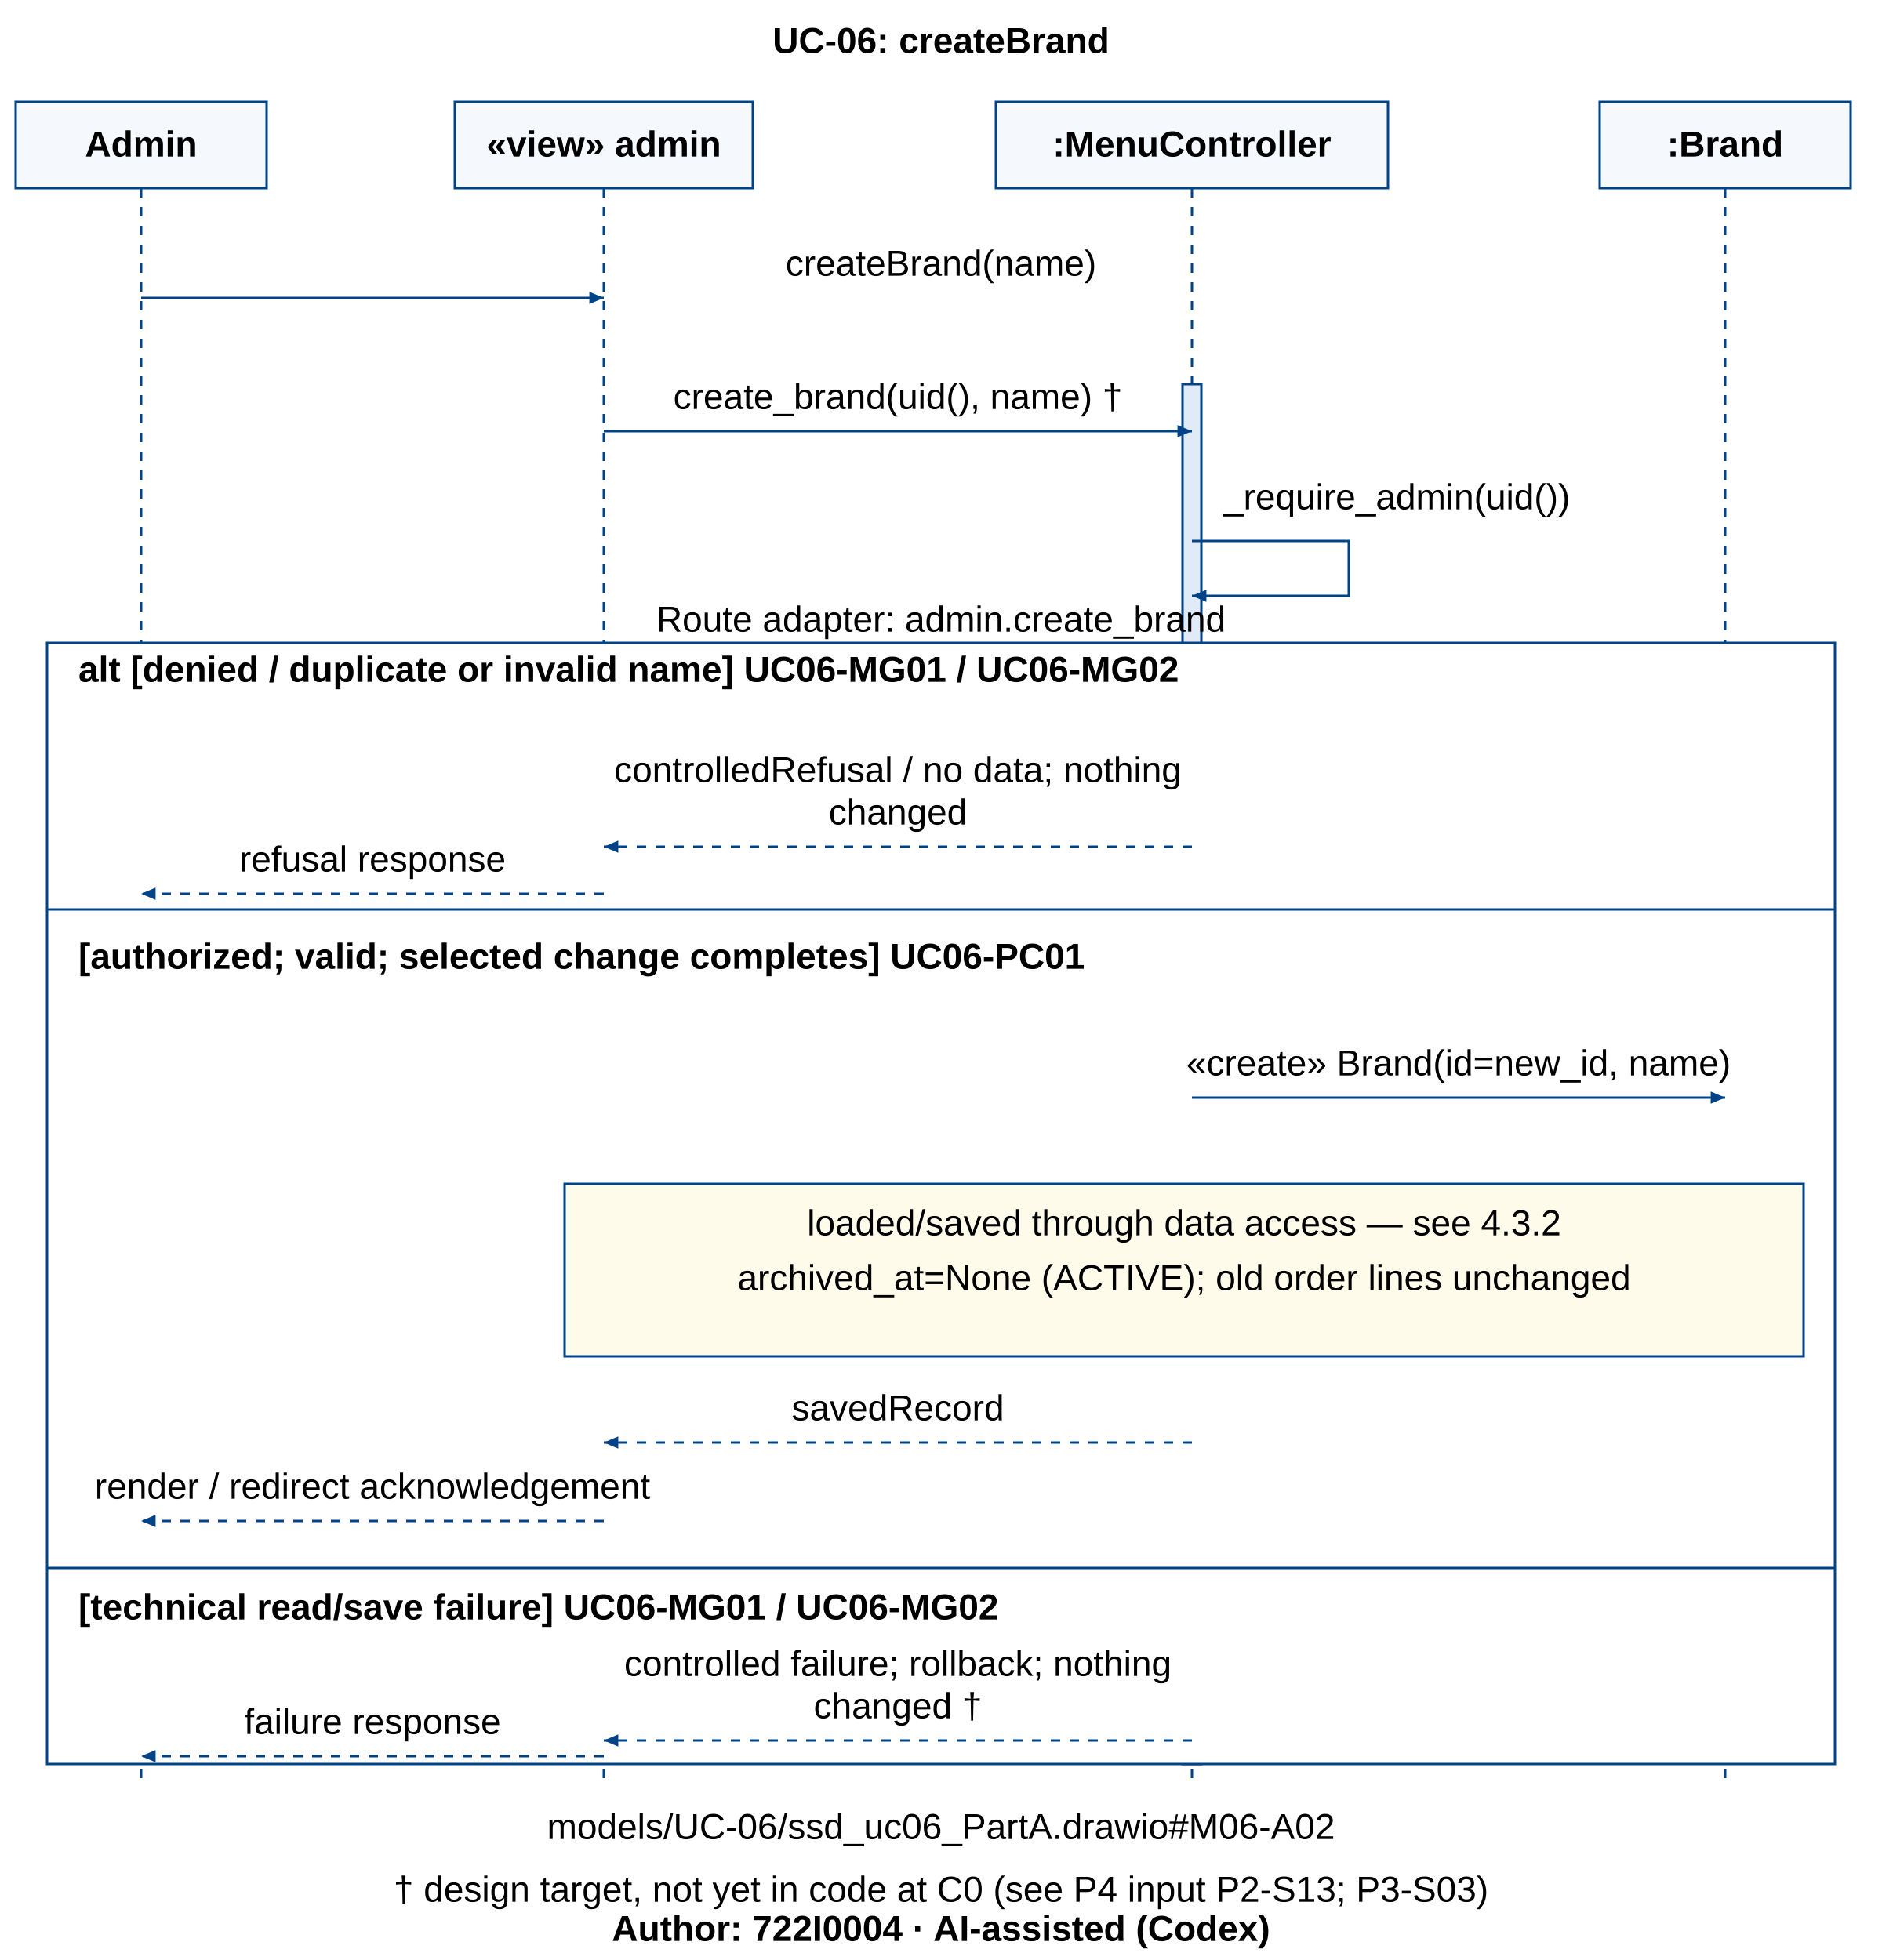
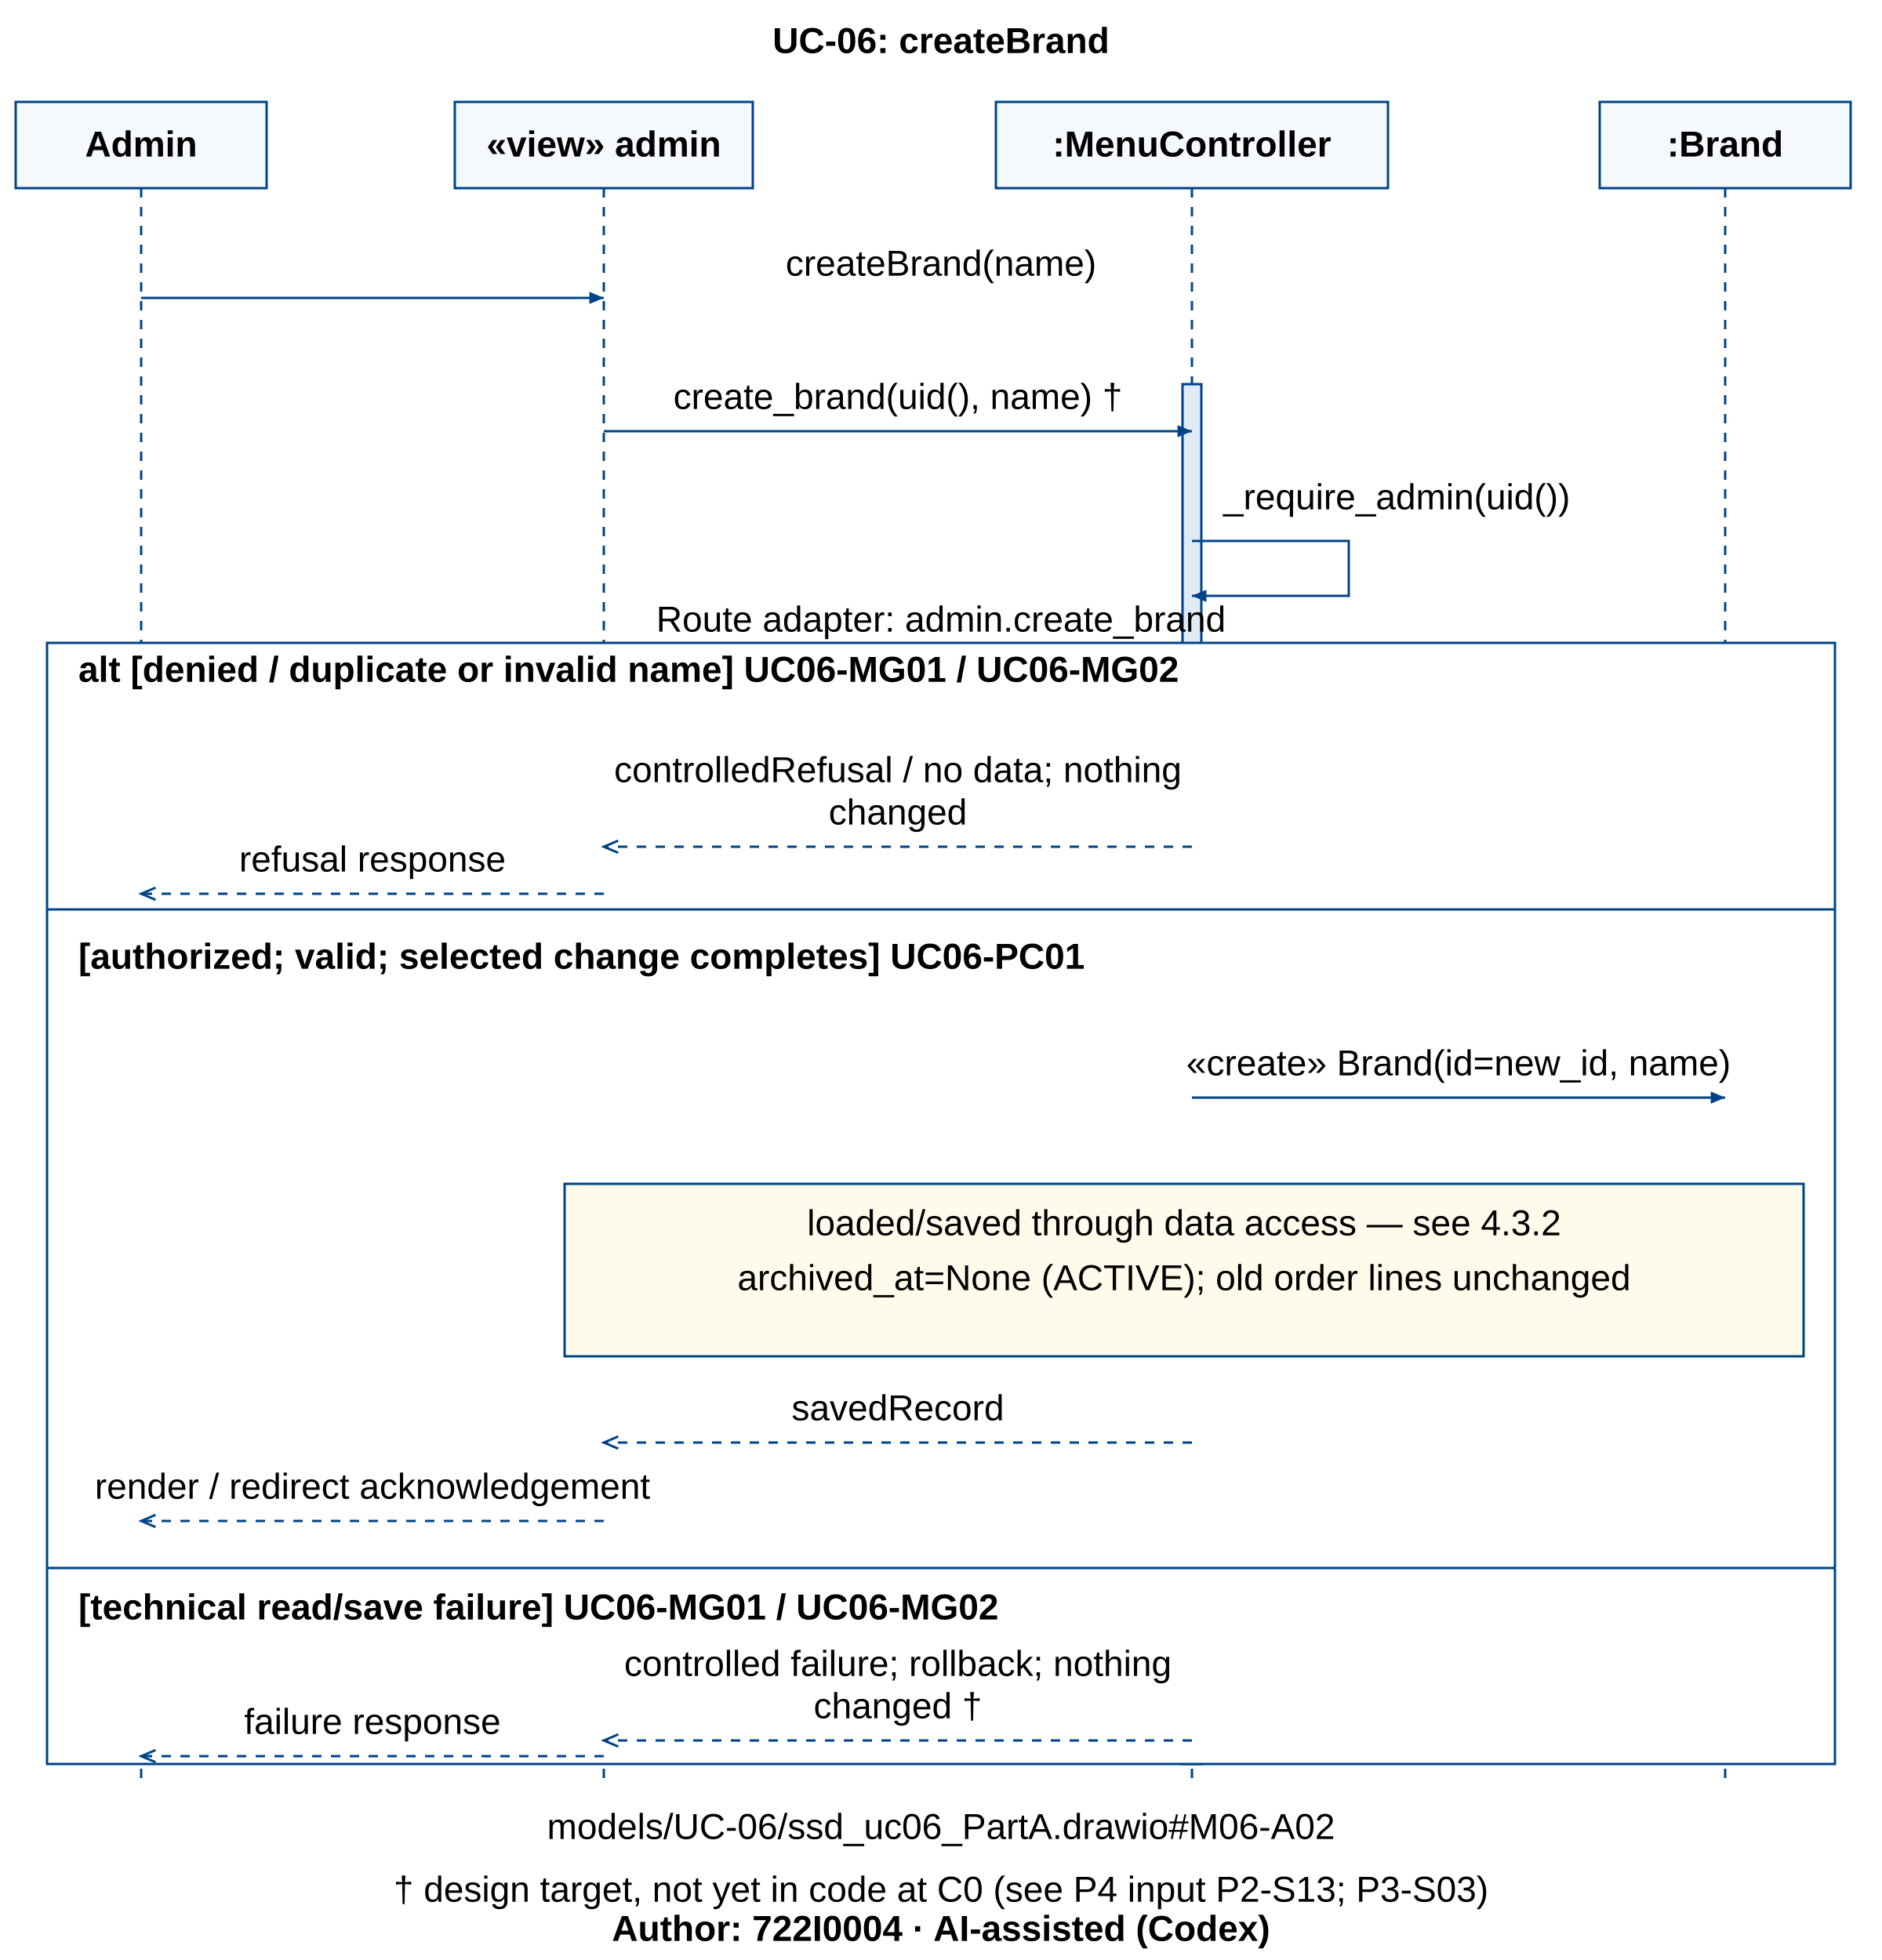
<svg xmlns="http://www.w3.org/2000/svg" width="1200" height="1250" viewBox="0 0 1200 1250">
  <rect width="1200" height="1250" fill="white" />
  <text x="600" y="33.82" text-anchor="middle" font-family="Arial" font-size="23" font-weight="bold">UC-06: createBrand</text>
  <text x="600" y="1237.82" text-anchor="middle" font-family="Arial" font-size="23" font-weight="bold">Author: 722I0004 · AI-assisted (Codex)</text>
  <rect x="10.0" y="65" width="160" height="55" fill="#F5F9FD" stroke="#004387" stroke-width="1.5" />
  <text x="90" y="99.82" text-anchor="middle" font-family="Arial" font-size="23" font-weight="bold">Admin</text>
  <polyline points="90,120 90,1135" fill="none" stroke="#004387" stroke-width="1.5" stroke-dasharray="6 6" />
  <rect x="290.0" y="65" width="190" height="55" fill="#F5F9FD" stroke="#004387" stroke-width="1.5" />
  <text x="385" y="99.82" text-anchor="middle" font-family="Arial" font-size="23" font-weight="bold">«view» admin</text>
  <polyline points="385,120 385,1135" fill="none" stroke="#004387" stroke-width="1.5" stroke-dasharray="6 6" />
  <rect x="635.0" y="65" width="250" height="55" fill="#F5F9FD" stroke="#004387" stroke-width="1.5" />
  <text x="760" y="99.82" text-anchor="middle" font-family="Arial" font-size="23" font-weight="bold">:MenuController</text>
  <polyline points="760,120 760,1135" fill="none" stroke="#004387" stroke-width="1.5" stroke-dasharray="6 6" />
  <rect x="1020.0" y="65" width="160" height="55" fill="#F5F9FD" stroke="#004387" stroke-width="1.5" />
  <text x="1100" y="99.82" text-anchor="middle" font-family="Arial" font-size="23" font-weight="bold">:Brand</text>
  <polyline points="1100,120 1100,1135" fill="none" stroke="#004387" stroke-width="1.5" stroke-dasharray="6 6" />
  <rect x="754" y="245" width="12" height="880" fill="#E0EBF7" stroke="#004387" stroke-width="1.5" />
  <text x="600" y="175.82" text-anchor="middle" font-family="Arial" font-size="23" font-weight="normal">createBrand(name)</text>
  <polyline points="90,190 385,190" fill="none" stroke="#004387" stroke-width="1.5" />
  <polygon points="385,190 375.789,193.894 375.789,186.106" fill="#004387" />
  <text x="600" y="402.82" text-anchor="middle" font-family="Arial" font-size="23" font-weight="normal">Route adapter: admin.create_brand</text>
  <text x="572.5" y="260.82" text-anchor="middle" font-family="Arial" font-size="23" font-weight="normal">create_brand(uid(), name) †</text>
  <polyline points="385,275 760,275" fill="none" stroke="#004387" stroke-width="1.5" />
  <polygon points="760,275 750.789,278.894 750.789,271.106" fill="#004387" />
  <text x="780" y="324.82" text-anchor="start" font-family="Arial" font-size="23" font-weight="normal">_require_admin(uid())</text>
  <polyline points="760,345 860,345 860,380 760,380" fill="none" stroke="#004387" stroke-width="1.5" />
  <polygon points="760,380 769.211,376.106 769.211,383.894" fill="#004387" />
  <rect x="30" y="410" width="1140" height="715" fill="white" stroke="#004387" stroke-width="1.5" />
  <text x="50" y="434.82" text-anchor="start" font-family="Arial" font-size="23" font-weight="bold">alt [denied / duplicate or invalid name] UC06-MG01 / UC06-MG02</text>
  <text x="572.5" y="498.82" text-anchor="middle" font-family="Arial" font-size="23" font-weight="normal">controlledRefusal / no data; nothing</text>
  <text x="572.5" y="525.82" text-anchor="middle" font-family="Arial" font-size="23" font-weight="normal">changed</text>
  <polyline points="760,540 385,540" fill="none" stroke="#004387" stroke-width="1.5" stroke-dasharray="6 6" />
-   <polygon points="385,540 394.211,536.106 394.211,543.894" fill="#004387" />
+   <polyline points="394.211,536.106 385,540 394.211,543.894" fill="none" stroke="#004387" stroke-width="1.5" />
  <text x="237.5" y="555.82" text-anchor="middle" font-family="Arial" font-size="23" font-weight="normal">refusal response</text>
  <polyline points="385,570 90,570" fill="none" stroke="#004387" stroke-width="1.5" stroke-dasharray="6 6" />
-   <polygon points="90,570 99.211,566.106 99.211,573.894" fill="#004387" />
+   <polyline points="99.211,566.106 90,570 99.211,573.894" fill="none" stroke="#004387" stroke-width="1.5" />
  <polyline points="30,580 1170,580" fill="none" stroke="#004387" stroke-width="1.5" />
  <text x="50" y="617.82" text-anchor="start" font-family="Arial" font-size="23" font-weight="bold">[authorized; valid; selected change completes] UC06-PC01</text>
  <text x="930.0" y="685.82" text-anchor="middle" font-family="Arial" font-size="23" font-weight="normal">«create» Brand(id=new_id, name)</text>
  <polyline points="760,700 1100,700" fill="none" stroke="#004387" stroke-width="1.5" />
  <polygon points="1100,700 1090.789,703.894 1090.789,696.106" fill="#004387" />
  <rect x="360" y="755" width="790" height="110" fill="#FFFBEA" stroke="#004387" stroke-width="1.5" />
  <text x="755" y="787.82" text-anchor="middle" font-family="Arial" font-size="23" font-weight="normal">loaded/saved through data access — see 4.3.2</text>
  <text x="755" y="822.82" text-anchor="middle" font-family="Arial" font-size="23" font-weight="normal">archived_at=None (ACTIVE); old order lines unchanged</text>
  <text x="572.5" y="905.82" text-anchor="middle" font-family="Arial" font-size="23" font-weight="normal">savedRecord</text>
  <polyline points="760,920 385,920" fill="none" stroke="#004387" stroke-width="1.5" stroke-dasharray="6 6" />
-   <polygon points="385,920 394.211,916.106 394.211,923.894" fill="#004387" />
+   <polyline points="394.211,916.106 385,920 394.211,923.894" fill="none" stroke="#004387" stroke-width="1.5" />
  <text x="237.5" y="955.82" text-anchor="middle" font-family="Arial" font-size="23" font-weight="normal">render / redirect acknowledgement</text>
  <polyline points="385,970 90,970" fill="none" stroke="#004387" stroke-width="1.5" stroke-dasharray="6 6" />
-   <polygon points="90,970 99.211,966.106 99.211,973.894" fill="#004387" />
+   <polyline points="99.211,966.106 90,970 99.211,973.894" fill="none" stroke="#004387" stroke-width="1.5" />
  <polyline points="30,1000 1170,1000" fill="none" stroke="#004387" stroke-width="1.5" />
  <text x="50" y="1032.82" text-anchor="start" font-family="Arial" font-size="23" font-weight="bold">[technical read/save failure] UC06-MG01 / UC06-MG02</text>
  <text x="572.5" y="1068.82" text-anchor="middle" font-family="Arial" font-size="23" font-weight="normal">controlled failure; rollback; nothing</text>
  <text x="572.5" y="1095.82" text-anchor="middle" font-family="Arial" font-size="23" font-weight="normal">changed †</text>
  <polyline points="760,1110 385,1110" fill="none" stroke="#004387" stroke-width="1.5" stroke-dasharray="6 6" />
-   <polygon points="385,1110 394.211,1106.106 394.211,1113.894" fill="#004387" />
+   <polyline points="394.211,1106.106 385,1110 394.211,1113.894" fill="none" stroke="#004387" stroke-width="1.5" />
  <text x="237.5" y="1105.82" text-anchor="middle" font-family="Arial" font-size="23" font-weight="normal">failure response</text>
  <polyline points="385,1120 90,1120" fill="none" stroke="#004387" stroke-width="1.5" stroke-dasharray="6 6" />
-   <polygon points="90,1120 99.211,1116.106 99.211,1123.894" fill="#004387" />
+   <polyline points="99.211,1116.106 90,1120 99.211,1123.894" fill="none" stroke="#004387" stroke-width="1.5" />
  <text x="600" y="1172.82" text-anchor="middle" font-family="Arial" font-size="23" font-weight="normal">models/UC-06/ssd_uc06_PartA.drawio#M06-A02</text>
  <text x="600" y="1212.82" text-anchor="middle" font-family="Arial" font-size="23" font-weight="normal">† design target, not yet in code at C0 (see P4 input P2-S13; P3-S03)</text>
</svg>
